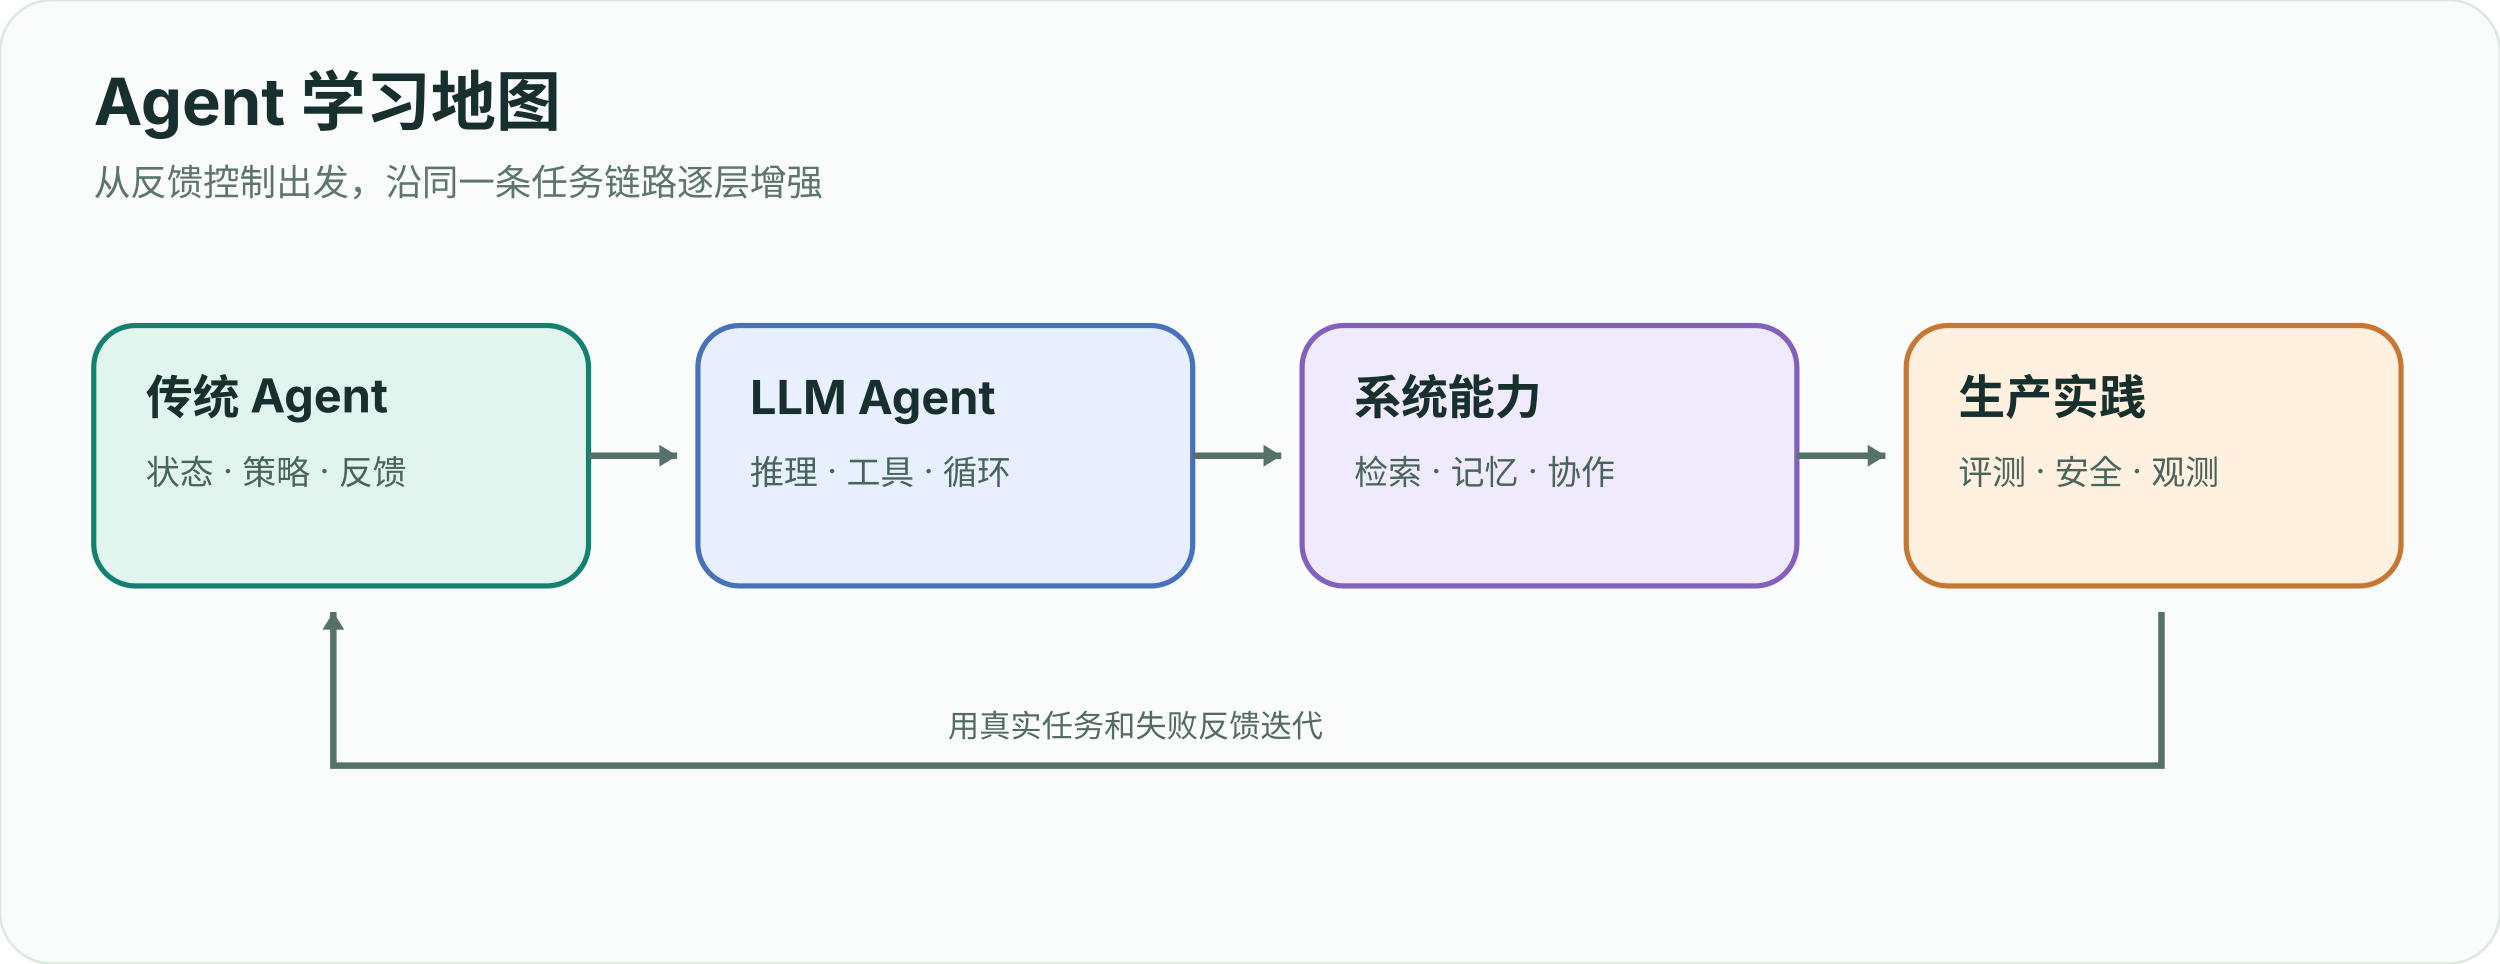
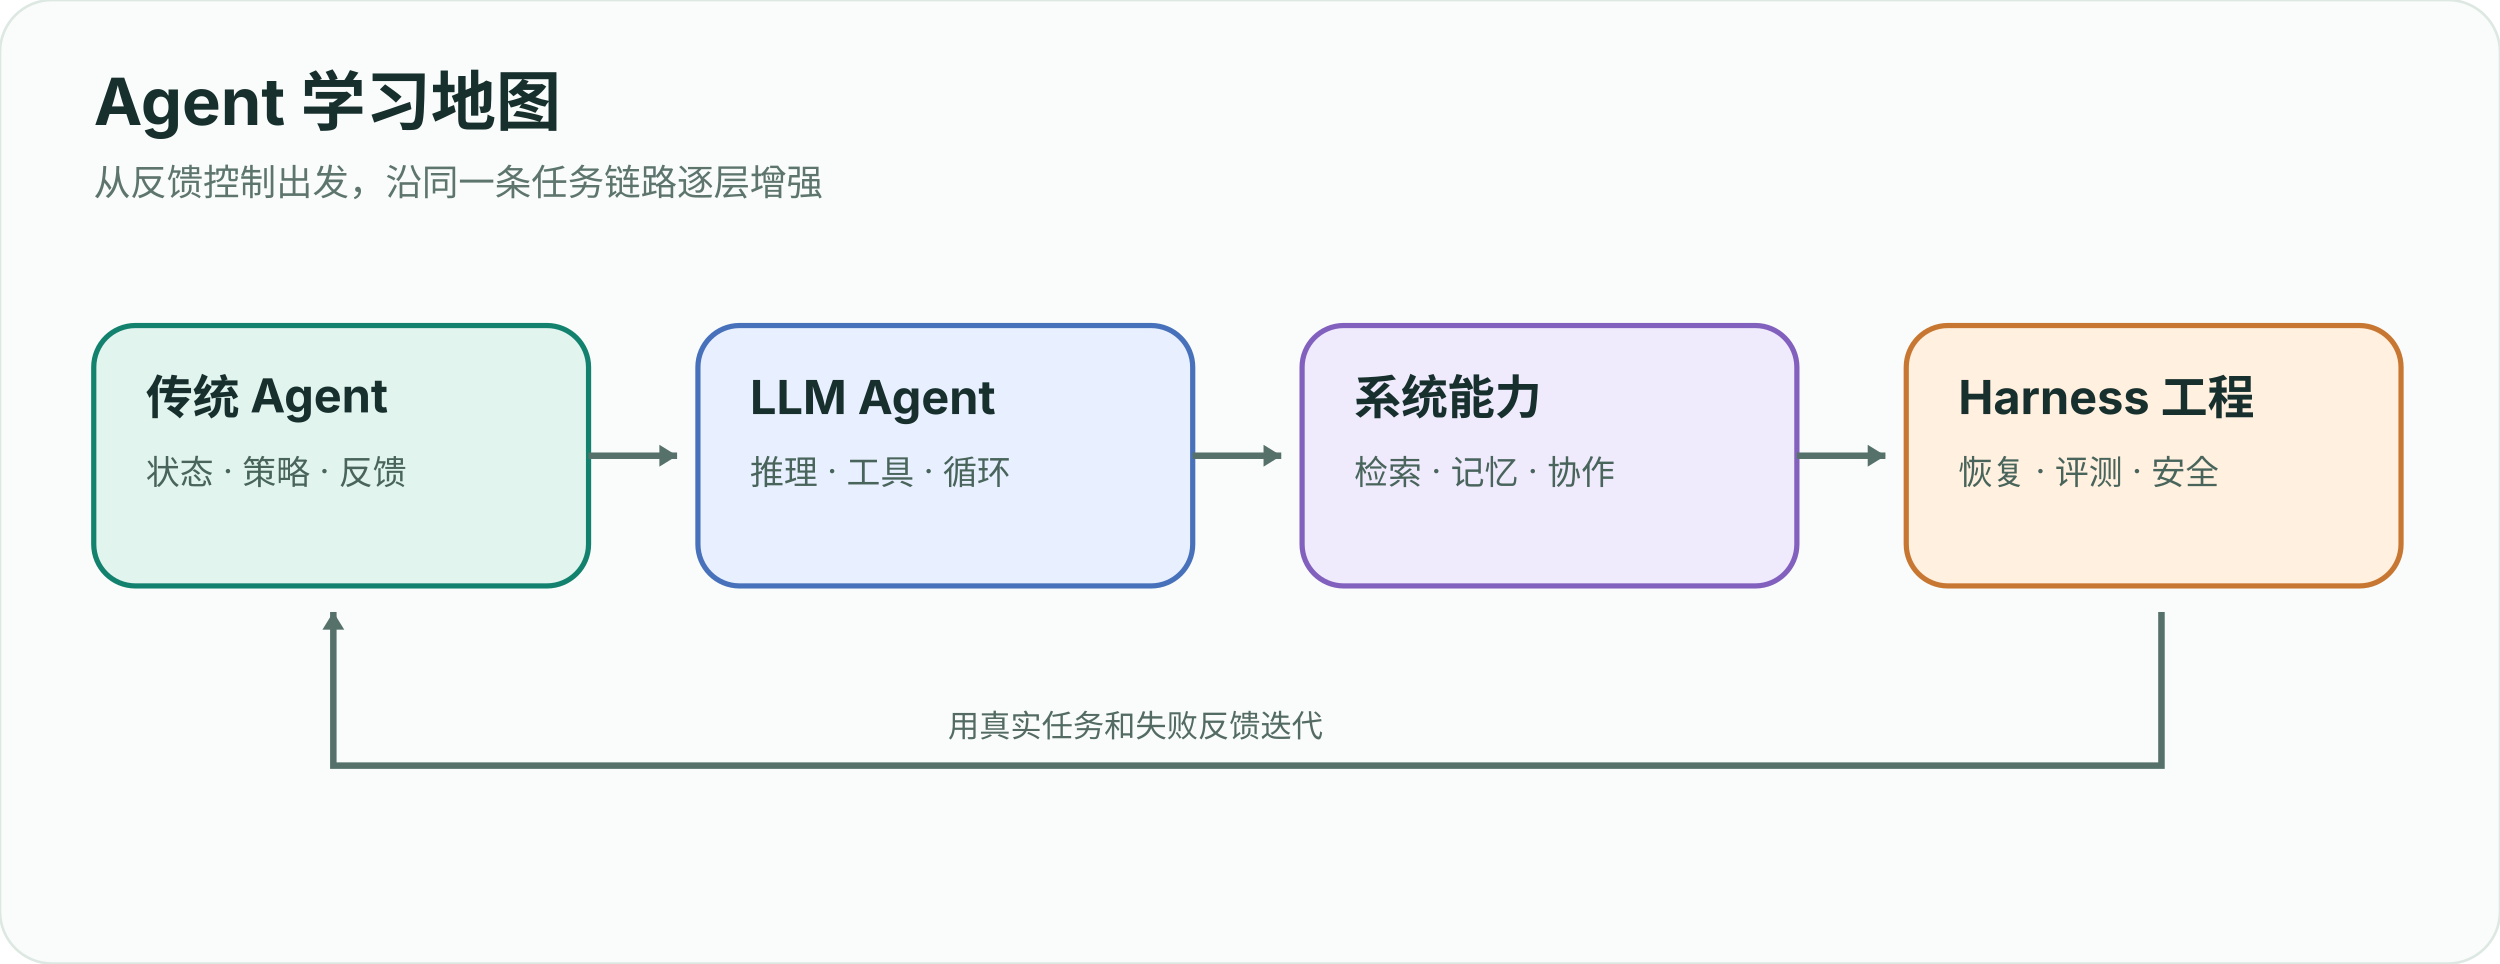
<svg xmlns="http://www.w3.org/2000/svg" width="960" height="370" viewBox="0 0 960 370" role="img" aria-labelledby="title desc">
  <style>.heading{font:700 25px -apple-system,BlinkMacSystemFont,'PingFang SC',sans-serif;fill:#17302d}.sub{font:14px -apple-system,BlinkMacSystemFont,'PingFang SC',sans-serif;fill:#5d756d}.label{font:700 18px -apple-system,BlinkMacSystemFont,'PingFang SC',sans-serif;fill:#17302d}.detail{font:13px -apple-system,BlinkMacSystemFont,'PingFang SC',sans-serif;fill:#48645b}.edge{font:12px -apple-system,BlinkMacSystemFont,'PingFang SC',sans-serif;fill:#536b63}</style>
  <rect width="960" height="370" rx="20" fill="#f9fcfa" stroke="#dce8e1" />
  <text x="36" y="48" class="heading">Agent 学习地图</text>
  <text x="36" y="75" class="sub">从反馈控制出发，沿同一条任务链路逐层增强</text>
  <g>
    <rect x="36" y="125" width="190" height="100" rx="16" fill="#e1f4ee" stroke="#12826e" stroke-width="2" />
    <text x="56" y="159" class="label">传统 Agent</text>
    <text x="56" y="186" class="detail">状态 · 策略 · 反馈</text>
  </g>
  <g>
    <rect x="268" y="125" width="190" height="100" rx="16" fill="#e8f0ff" stroke="#4771ba" stroke-width="2" />
    <text x="288" y="159" class="label">LLM Agent</text>
    <text x="288" y="186" class="detail">推理 · 工具 · 循环</text>
  </g>
  <g>
    <rect x="500" y="125" width="190" height="100" rx="16" fill="#f0eafd" stroke="#8260bd" stroke-width="2" />
    <text x="520" y="159" class="label">系统能力</text>
    <text x="520" y="186" class="detail">检索 · 记忆 · 协作</text>
  </g>
  <g>
    <rect x="732" y="125" width="190" height="100" rx="16" fill="#fff0df" stroke="#c77732" stroke-width="2" />
-     <text x="752" y="159" class="label">生产实践</text>
-     <text x="752" y="186" class="detail">评测 · 安全 · 观测</text>
+     <text x="752" y="159" class="label">Harness 工程</text>
+     <text x="752" y="186" class="detail">恢复 · 评测 · 安全</text>
  </g>
  <path d="M226 175 L260 175" stroke="#56716a" stroke-width="2.5" fill="none" />
  <polygon points="260,175 253.2,179.2 253.2,170.8" fill="#56716a" />
  <path d="M458 175 L492 175" stroke="#56716a" stroke-width="2.5" fill="none" />
  <polygon points="492,175 485.2,179.2 485.2,170.8" fill="#56716a" />
  <path d="M690 175 L724 175" stroke="#56716a" stroke-width="2.5" fill="none" />
  <polygon points="724,175 717.2,179.2 717.2,170.8" fill="#56716a" />
  <path d="M830 235 L830 294 L128 294 L128 235" stroke="#56716a" stroke-width="2.5" fill="none" />
  <polygon points="128,235 132.2,241.8 123.8,241.8" fill="#56716a" />
  <text x="364" y="283" class="edge">用真实任务和失败反馈迭代</text>
</svg>
